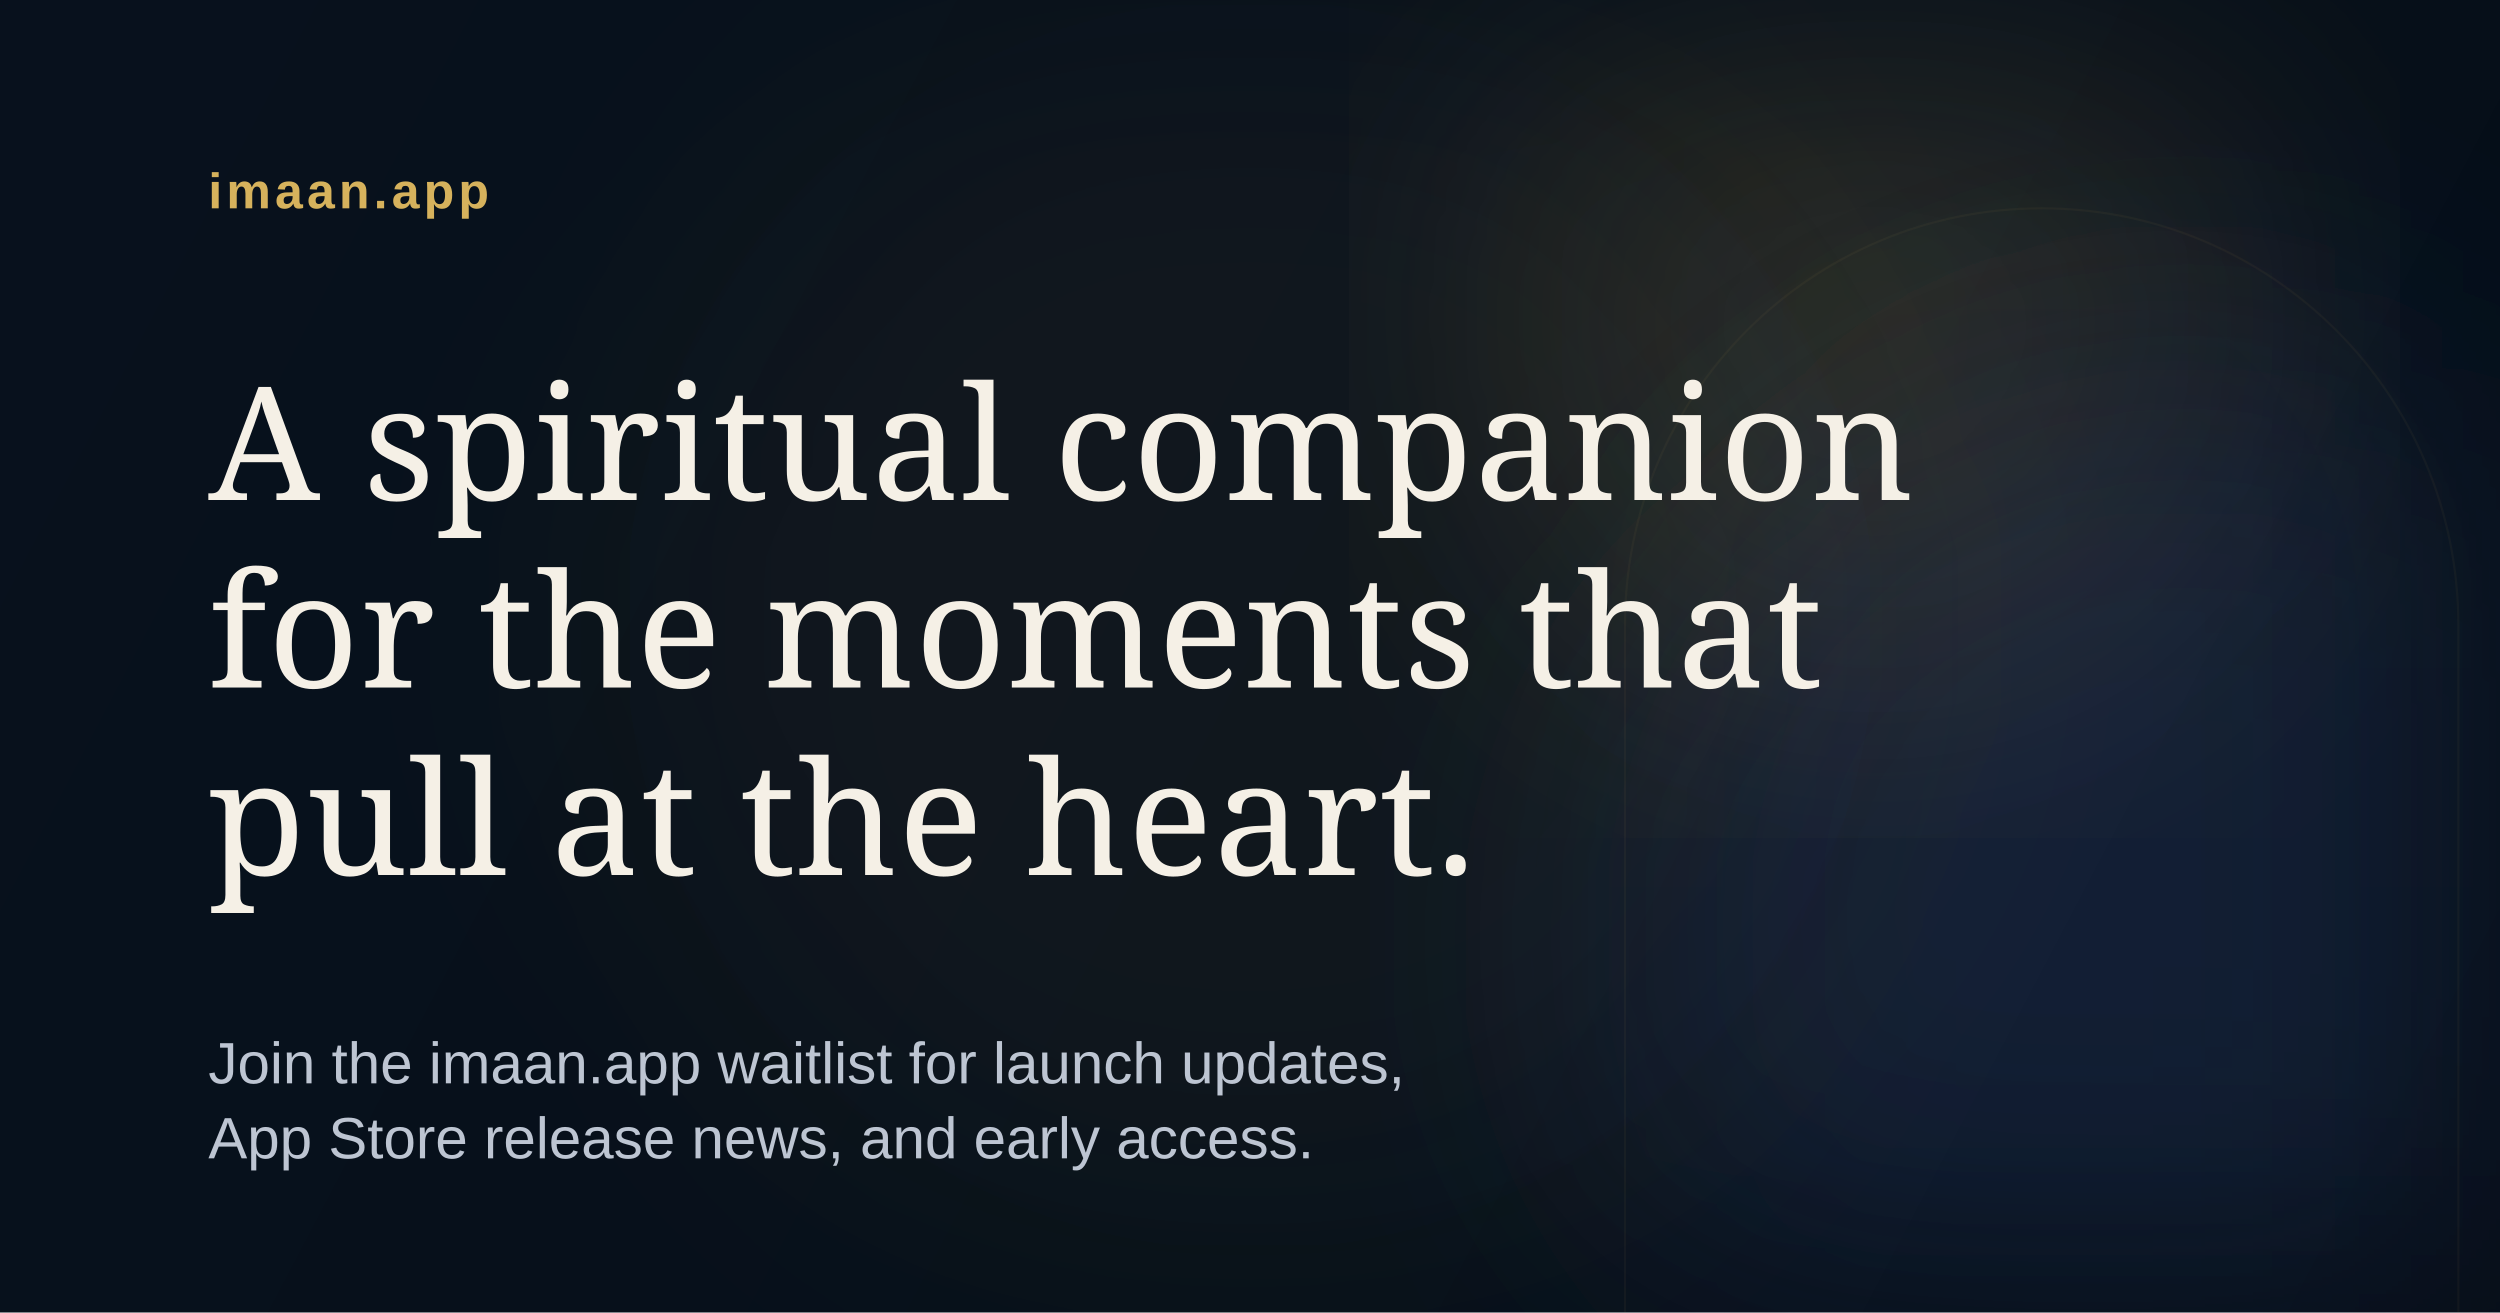
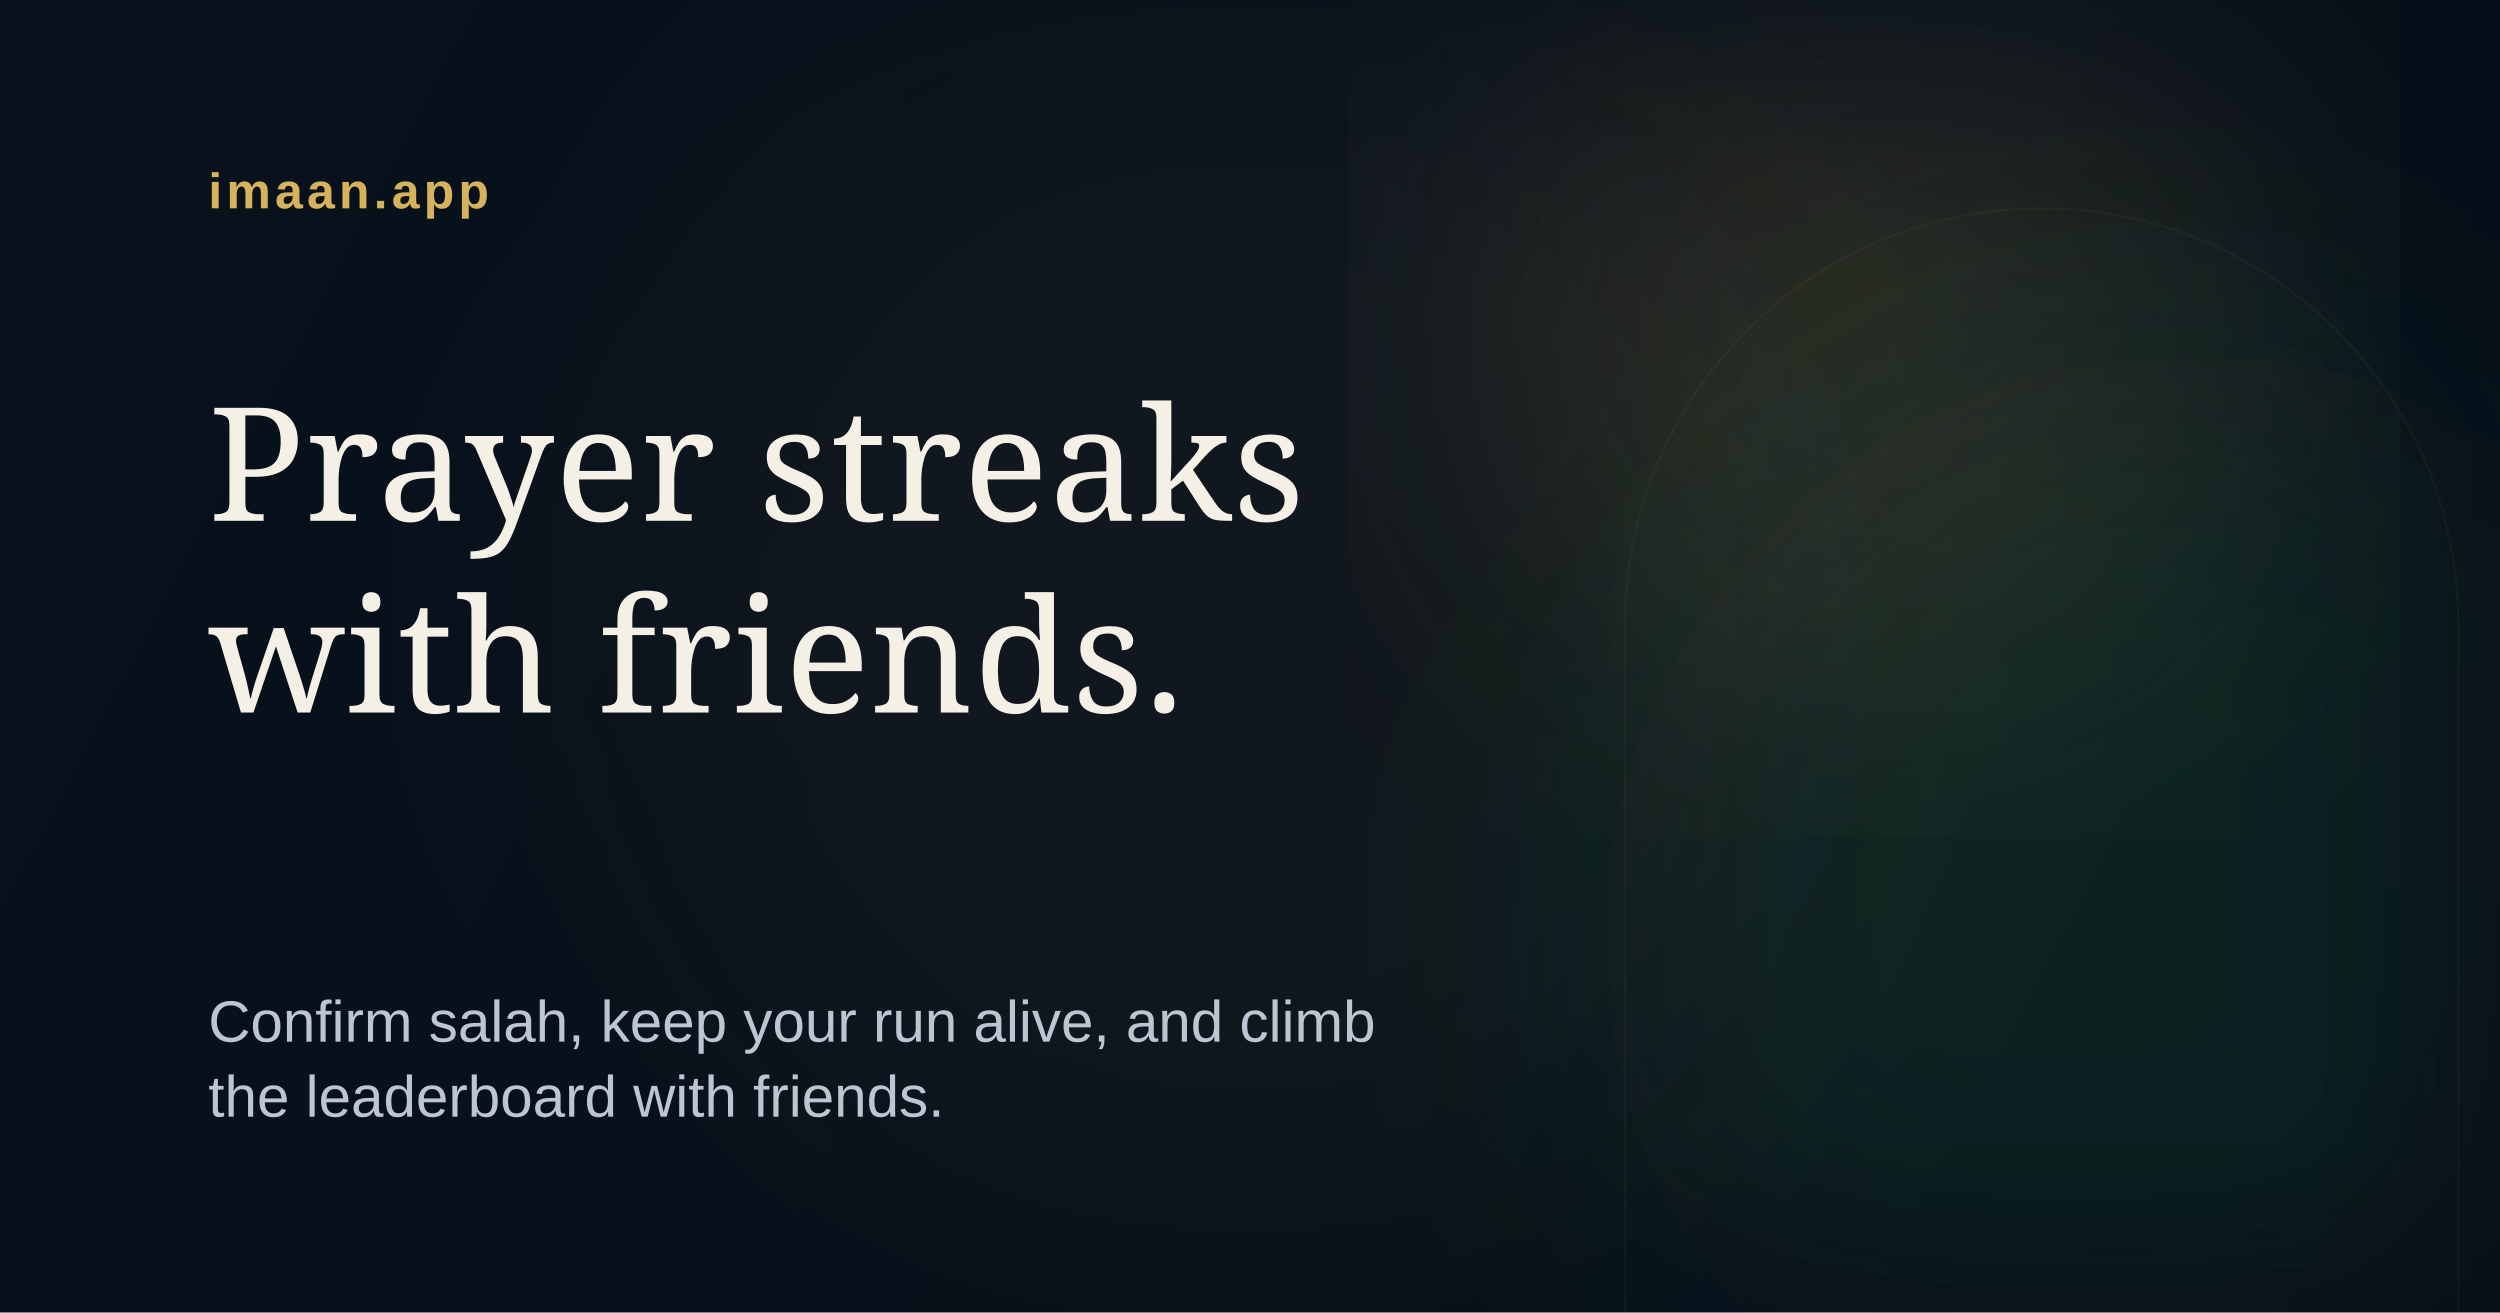
<svg xmlns="http://www.w3.org/2000/svg" width="1200" height="630" viewBox="0 0 1200 630" fill="none">
  <defs>
    <linearGradient id="bg" x1="0" y1="0" x2="1200" y2="630" gradientUnits="userSpaceOnUse">
      <stop stop-color="#08111D" />
      <stop offset="0.6" stop-color="#06101A" />
      <stop offset="1" stop-color="#050D17" />
    </linearGradient>
    <filter id="glow" x="-20%" y="-20%" width="140%" height="140%">
      <feGaussianBlur stdDeviation="80" />
    </filter>
    <filter id="softGlow" x="-20%" y="-20%" width="140%" height="140%">
      <feGaussianBlur stdDeviation="30" />
    </filter>
    <linearGradient id="archGrad" x1="850" y1="250" x2="850" y2="630" gradientUnits="userSpaceOnUse">
      <stop stop-color="rgba(214,178,92,0.15)" />
      <stop offset="1" stop-color="rgba(214,178,92,0)" />
    </linearGradient>
  </defs>
  <rect width="1200" height="630" fill="url(#bg)" />
  <circle cx="900" cy="150" r="180" fill="rgba(214,178,92,0.15)" filter="url(#glow)" />
-   <circle cx="1050" cy="450" r="280" fill="rgba(67,101,168,0.2)" filter="url(#glow)" />
+   <circle cx="1050" cy="450" r="280" fill="rgba(37,117,70,0.2)" filter="url(#glow)" />
  <circle cx="600" cy="300" r="300" fill="rgba(214,178,92,0.05)" filter="url(#glow)" />
  <path d="M 800 630 L 800 300 A 180 180 0 0 1 1160 300 L 1160 630" stroke="url(#archGrad)" stroke-width="2" fill="none" filter="url(#softGlow)" />
  <path d="M 780 630 L 780 300 A 200 200 0 0 1 1180 300 L 1180 630" stroke="rgba(214,178,92,0.05)" stroke-width="1" fill="none" />
  <text x="100" y="100" fill="#D6B25C" font-size="24" font-family="Arial, sans-serif" font-weight="700" letter-spacing="2">imaan.app</text>
-   <text x="100" y="240" fill="#F5F0E6" font-size="76" font-family="Georgia, serif" font-weight="400" letter-spacing="0.5">A spiritual companion</text>
-   <text x="100" y="330" fill="#F5F0E6" font-size="76" font-family="Georgia, serif" font-weight="400" letter-spacing="0.5">for the moments that</text>
-   <text x="100" y="420" fill="#F5F0E6" font-size="76" font-family="Georgia, serif" font-weight="400" letter-spacing="0.5">pull at the heart.</text>
-   <text x="100" y="520" fill="#BDC5D2" font-size="28" font-family="Arial, sans-serif" font-weight="400">Join the imaan.app waitlist for launch updates,</text>
-   <text x="100" y="556" fill="#BDC5D2" font-size="28" font-family="Arial, sans-serif" font-weight="400">App Store release news, and early access.</text>
+   <text x="100" y="250" fill="#F5F0E6" font-size="76" font-family="Georgia, serif" font-weight="400" letter-spacing="0.5">Prayer streaks</text>
+   <text x="100" y="342" fill="#F5F0E6" font-size="76" font-family="Georgia, serif" font-weight="400" letter-spacing="0.5">with friends.</text>
+   <text x="100" y="500" fill="#BDC5D2" font-size="28" font-family="Arial, sans-serif" font-weight="400">Confirm salah, keep your run alive, and climb</text>
+   <text x="100" y="536" fill="#BDC5D2" font-size="28" font-family="Arial, sans-serif" font-weight="400">the leaderboard with friends.</text>
</svg>
